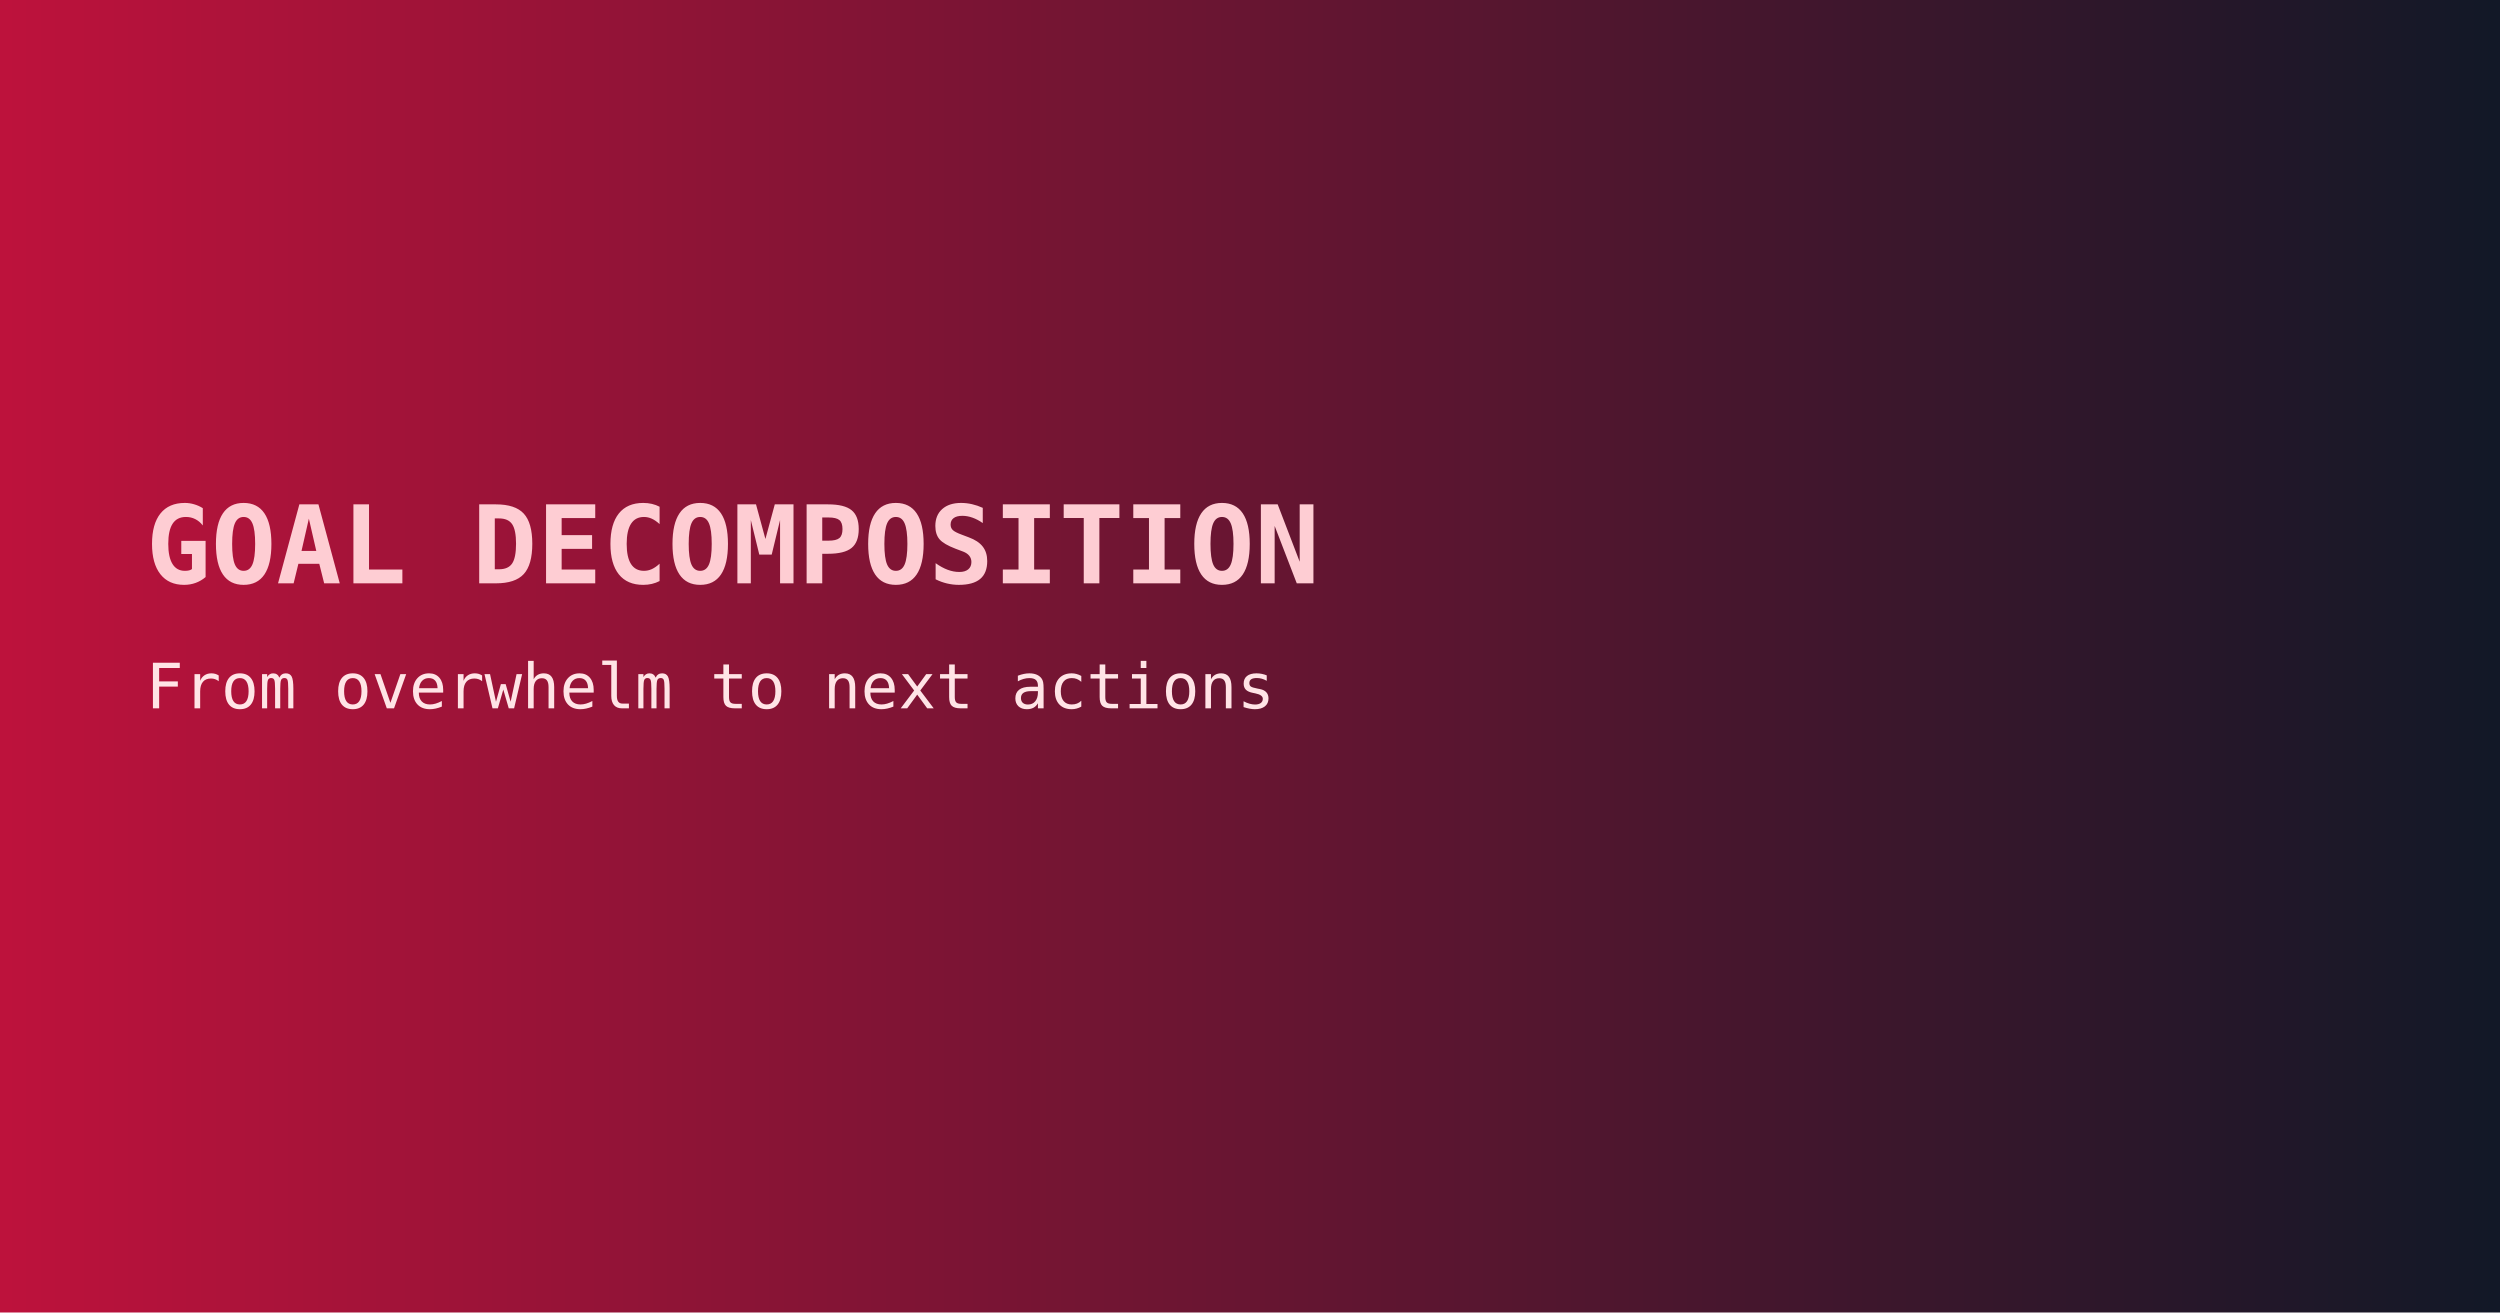
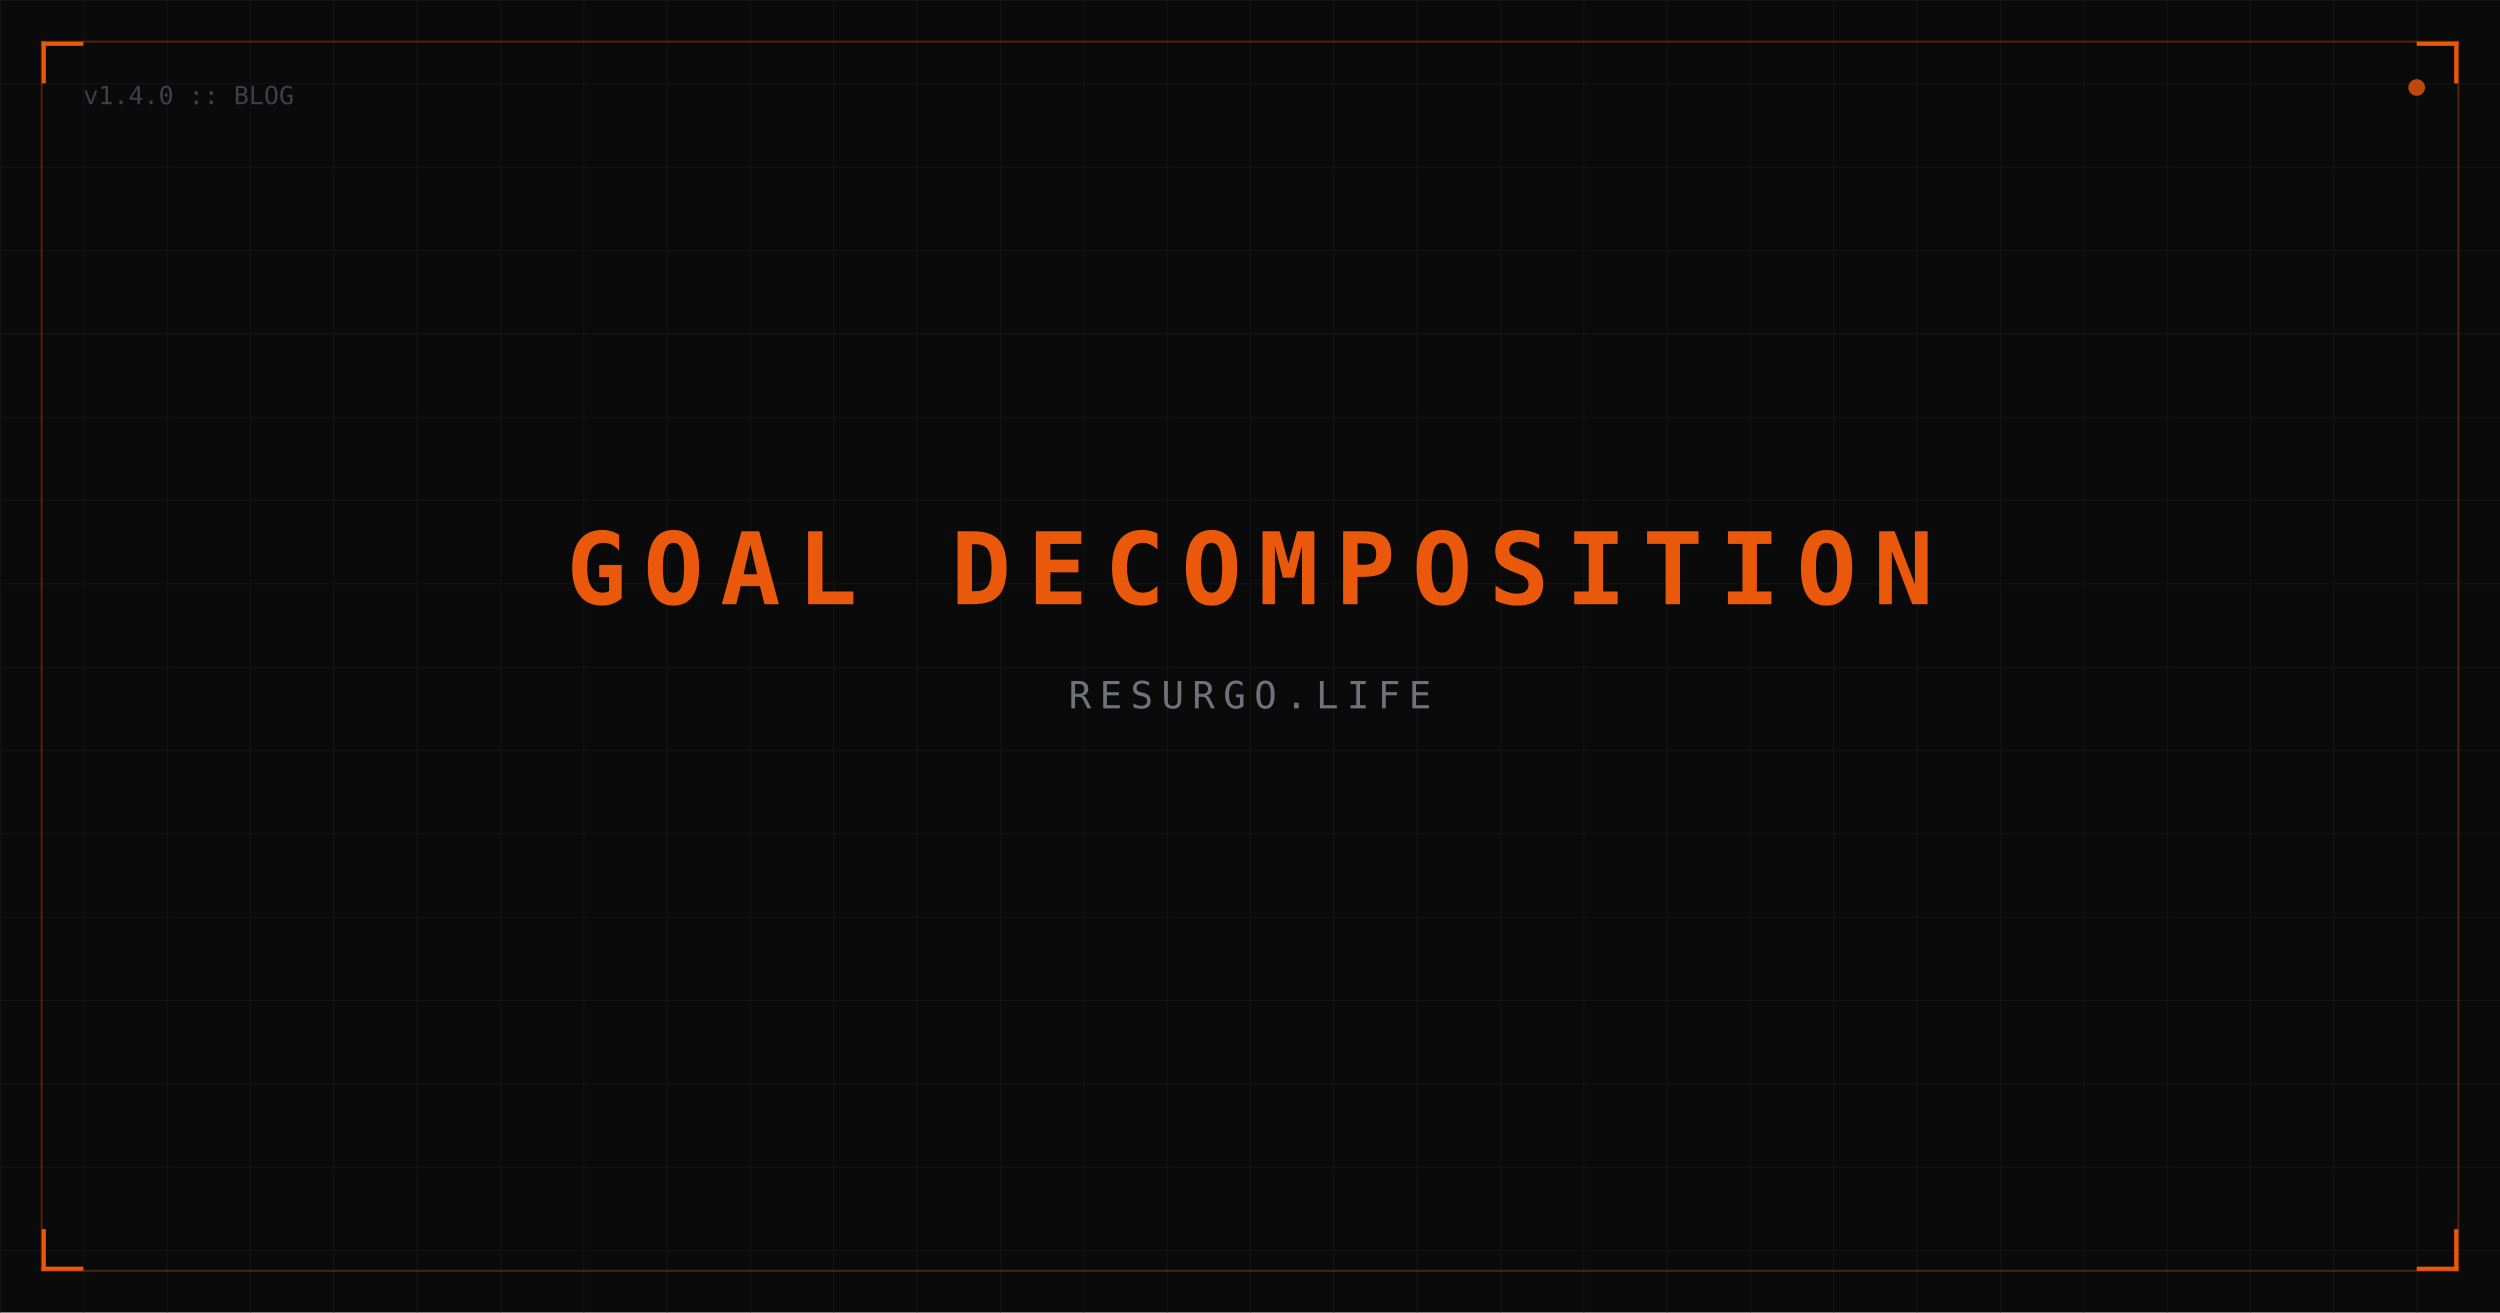
- <svg xmlns="http://www.w3.org/2000/svg" width="1200" height="630" viewBox="0 0 1200 630">
+ <svg xmlns="http://www.w3.org/2000/svg" viewBox="0 0 1200 630" width="1200" height="630">
+   <rect width="1200" height="630" fill="#0a0a0a" />
  <defs>
-     <linearGradient id="g" x1="0" x2="1">
-       <stop offset="0" stop-color="#be123c" />
-       <stop offset="1" stop-color="#111827" />
-     </linearGradient>
+     <pattern id="grid" width="40" height="40" patternUnits="userSpaceOnUse">
+       <path d="M 40 0 L 0 0 0 40" fill="none" stroke="#1a1a1a" stroke-width="0.5" />
+     </pattern>
  </defs>
-   <rect width="1200" height="630" fill="url(#g)" />
-   <text x="70" y="280" fill="#fecdd3" font-family="monospace" font-size="52" font-weight="700">GOAL DECOMPOSITION</text>
-   <text x="70" y="340" fill="#ffe4e6" font-family="monospace" font-size="30">From overwhelm to next actions</text>
+   <rect width="1200" height="630" fill="url(#grid)" />
+   <rect x="20" y="20" width="1160" height="590" fill="none" stroke="#ea580c" stroke-width="1" opacity="0.3" />
+   <rect x="20" y="20" width="20" height="2" fill="#ea580c" />
+   <rect x="20" y="20" width="2" height="20" fill="#ea580c" />
+   <rect x="1160" y="20" width="20" height="2" fill="#ea580c" />
+   <rect x="1178" y="20" width="2" height="20" fill="#ea580c" />
+   <rect x="20" y="608" width="20" height="2" fill="#ea580c" />
+   <rect x="20" y="590" width="2" height="20" fill="#ea580c" />
+   <rect x="1160" y="608" width="20" height="2" fill="#ea580c" />
+   <rect x="1178" y="590" width="2" height="20" fill="#ea580c" />
+   <text x="600" y="290" text-anchor="middle" font-family="monospace" font-size="48" font-weight="bold" fill="#ea580c" letter-spacing="8">GOAL DECOMPOSITION</text>
+   <text x="600" y="340" text-anchor="middle" font-family="monospace" font-size="18" fill="#71717a" letter-spacing="4">RESURGO.LIFE</text>
+   <text x="40" y="50" font-family="monospace" font-size="12" fill="#3f3f46">v1.4.0 :: BLOG</text>
+   <circle cx="1160" cy="42" r="4" fill="#ea580c" opacity="0.8" />
</svg>
